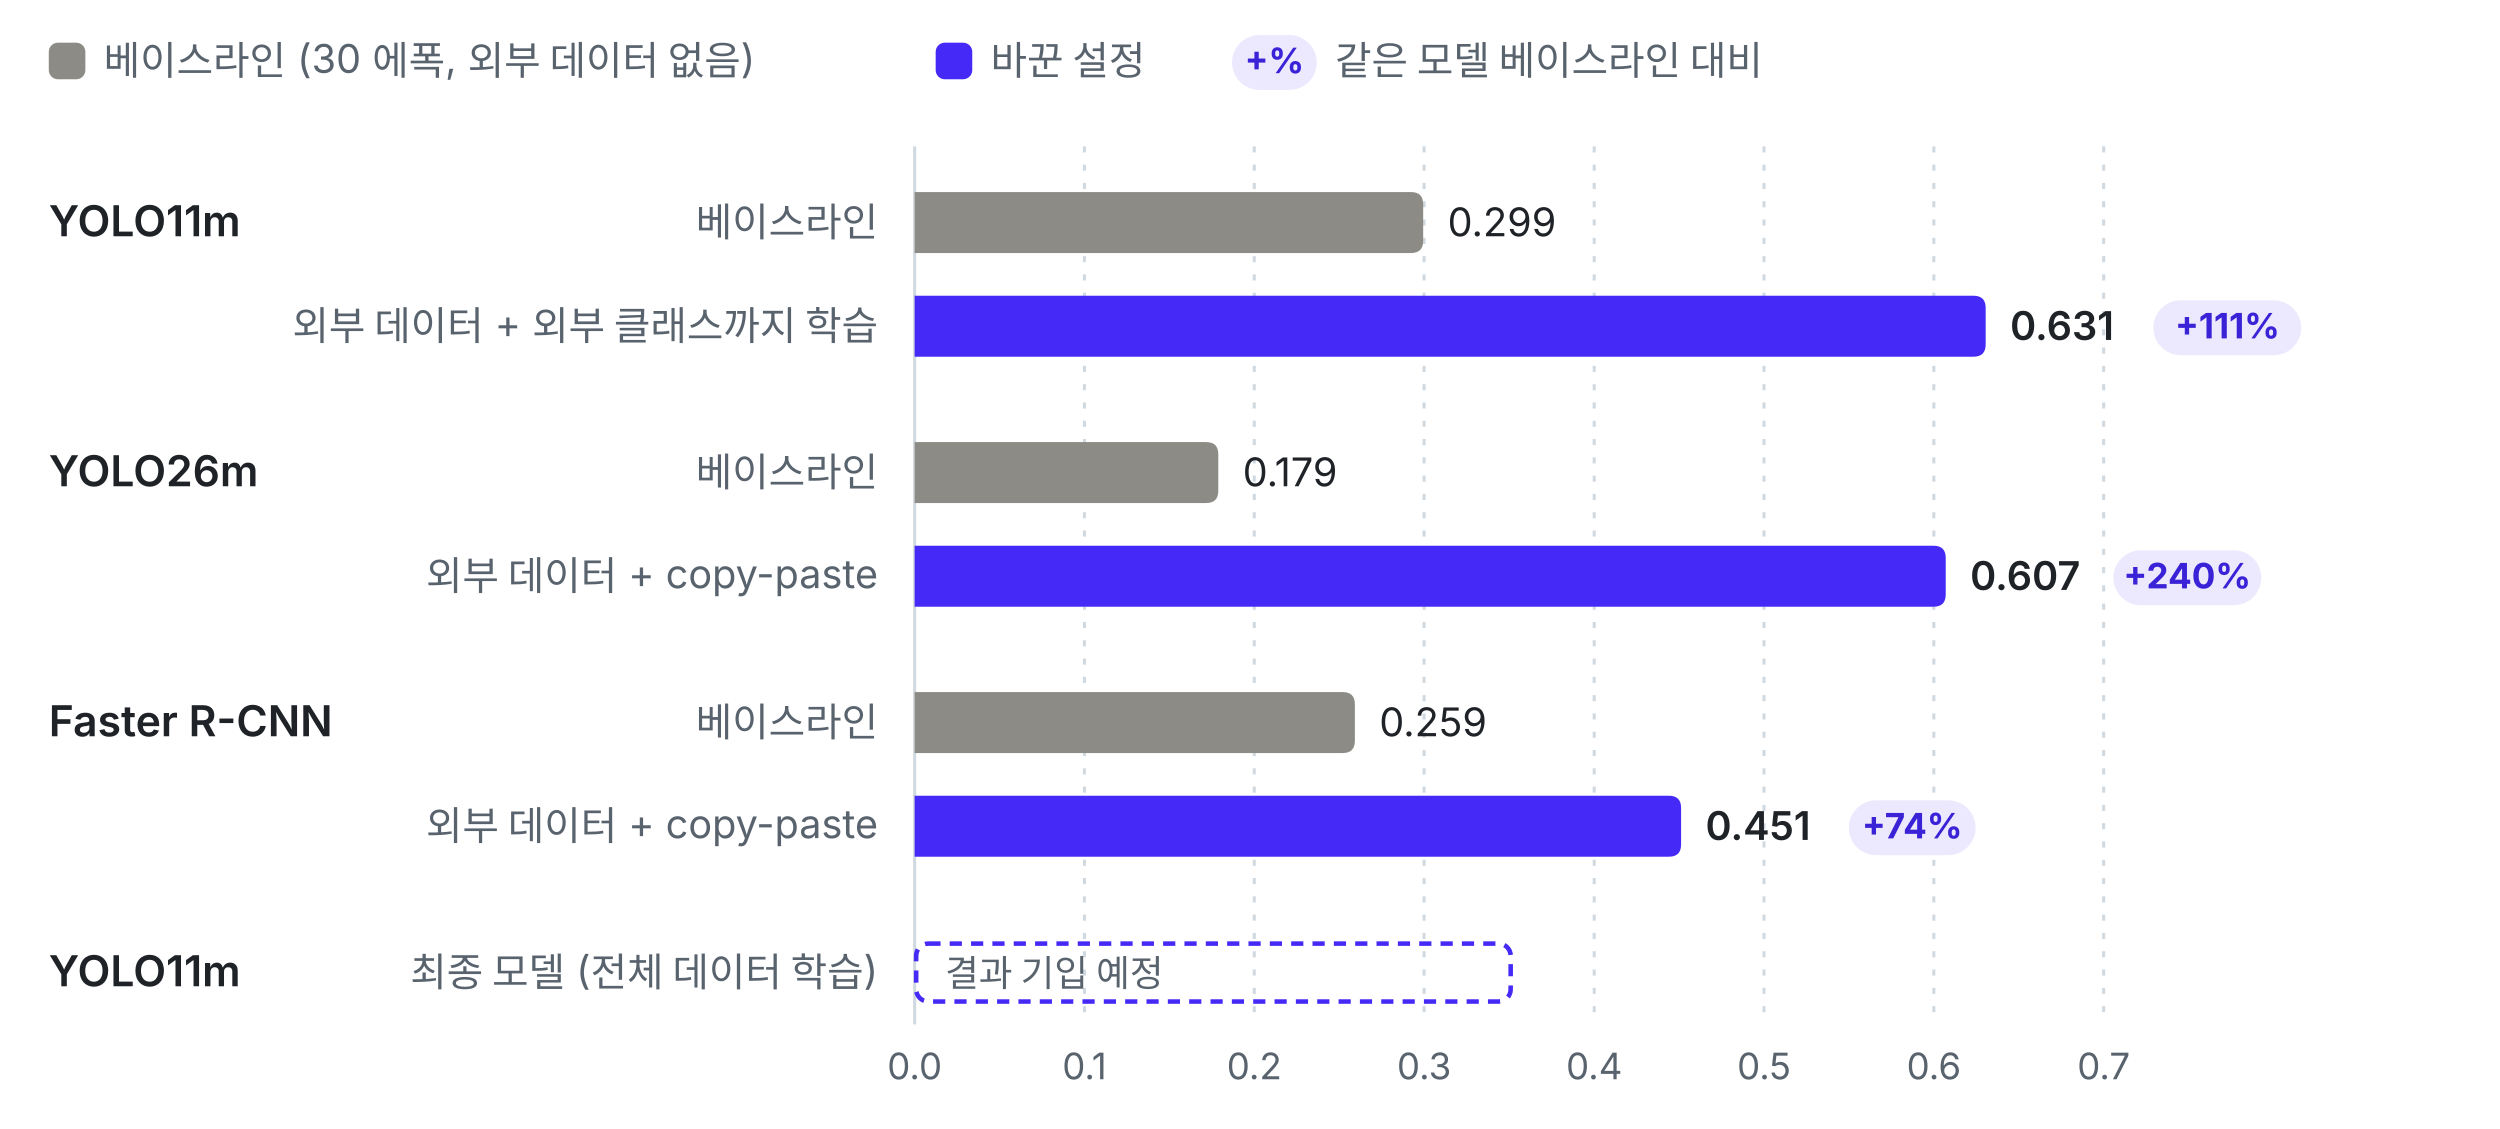
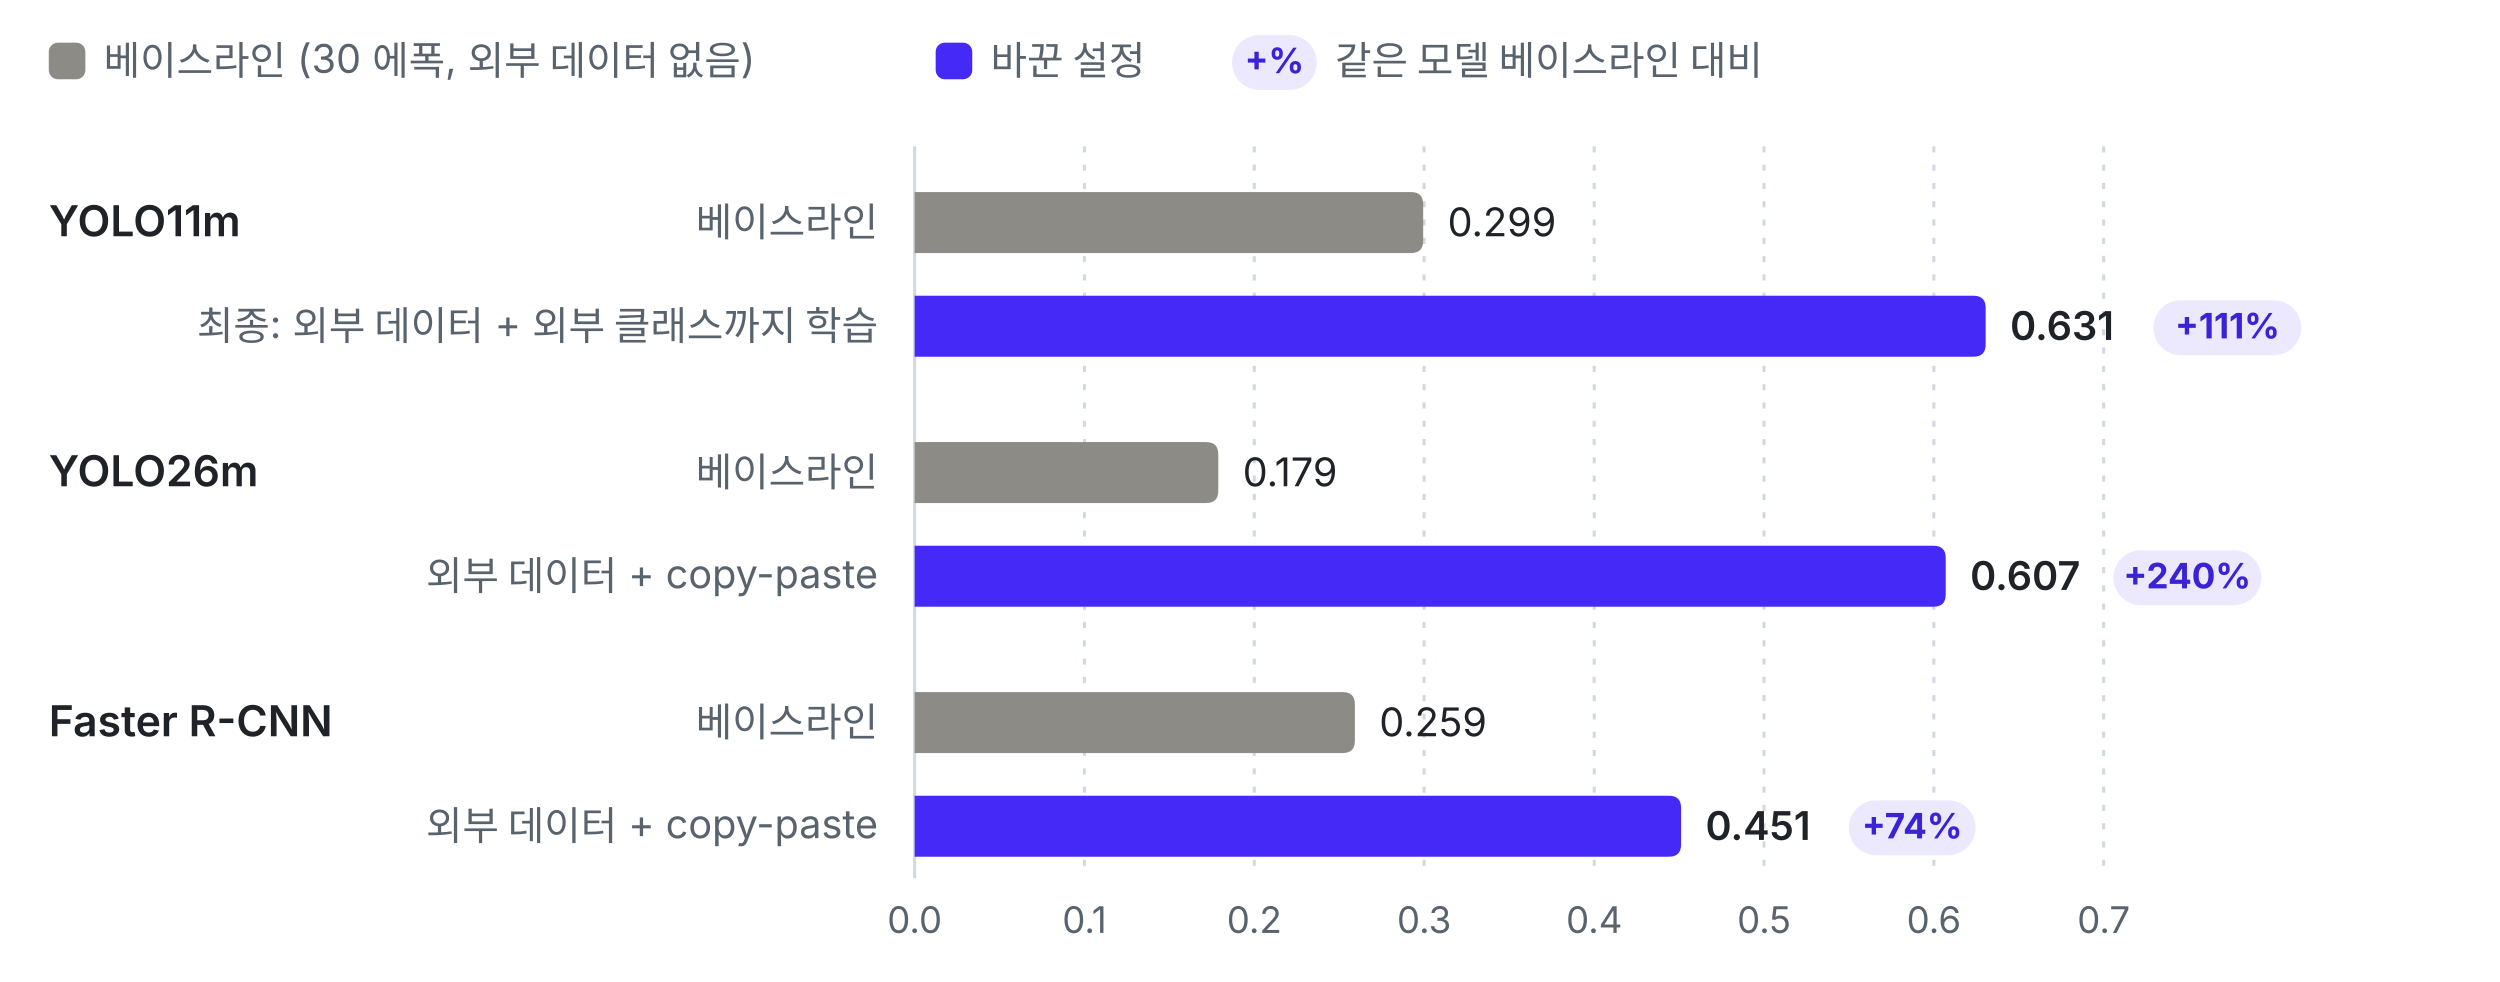
- <svg xmlns="http://www.w3.org/2000/svg" width="820" height="370" viewBox="0 0 820 370" font-family="-apple-system, BlinkMacSystemFont, 'Apple SD Gothic Neo', 'Malgun Gothic', 'Noto Sans KR', 'Segoe UI', sans-serif" role="img" aria-label="모델·설정별 Kaggle mAP@[0.75:0.95] 막대그래프">
+ <svg xmlns="http://www.w3.org/2000/svg" width="820" height="322" viewBox="0 0 820 322" font-family="-apple-system, BlinkMacSystemFont, 'Apple SD Gothic Neo', 'Malgun Gothic', 'Noto Sans KR', 'Segoe UI', sans-serif" role="img" aria-label="모델·설정별 Kaggle mAP@[0.75:0.95] 막대그래프">
  <rect x="16" y="14" width="12" height="12" rx="3" fill="#8c8b85" />
  <text x="34" y="24.5" font-size="13" fill="#59636e">베이스라인 (30 에폭, 외부 데이터 없음)</text>
  <rect x="306.9" y="14" width="12" height="12" rx="3" fill="#452AF7" />
  <text x="324.9" y="24.5" font-size="13" fill="#59636e">바꾼 설정</text>
  <rect x="404.1" y="11.5" width="27.8" height="18" rx="9.0" fill="#ECE9FE" />
  <text x="418.0" y="24.0" font-size="11.5" font-weight="700" fill="#3A22D6" text-anchor="middle">+%</text>
  <text x="437.9" y="24.5" font-size="13" fill="#59636e">같은 모델 베이스라인 대비</text>
-   <line x1="300.0" y1="48" x2="300.0" y2="336" stroke="#d1d9e0" stroke-width="1" />
-   <text x="300.0" y="354" font-size="12" fill="#59636e" text-anchor="middle">0.0</text>
-   <line x1="355.7" y1="48" x2="355.7" y2="336" stroke="#d1d9e0" stroke-width="1" stroke-dasharray="2 4" />
-   <text x="355.7" y="354" font-size="12" fill="#59636e" text-anchor="middle">0.1</text>
-   <line x1="411.4" y1="48" x2="411.4" y2="336" stroke="#d1d9e0" stroke-width="1" stroke-dasharray="2 4" />
-   <text x="411.4" y="354" font-size="12" fill="#59636e" text-anchor="middle">0.2</text>
-   <line x1="467.1" y1="48" x2="467.1" y2="336" stroke="#d1d9e0" stroke-width="1" stroke-dasharray="2 4" />
-   <text x="467.1" y="354" font-size="12" fill="#59636e" text-anchor="middle">0.3</text>
-   <line x1="522.9" y1="48" x2="522.9" y2="336" stroke="#d1d9e0" stroke-width="1" stroke-dasharray="2 4" />
-   <text x="522.9" y="354" font-size="12" fill="#59636e" text-anchor="middle">0.4</text>
-   <line x1="578.6" y1="48" x2="578.6" y2="336" stroke="#d1d9e0" stroke-width="1" stroke-dasharray="2 4" />
-   <text x="578.6" y="354" font-size="12" fill="#59636e" text-anchor="middle">0.5</text>
-   <line x1="634.3" y1="48" x2="634.3" y2="336" stroke="#d1d9e0" stroke-width="1" stroke-dasharray="2 4" />
-   <text x="634.3" y="354" font-size="12" fill="#59636e" text-anchor="middle">0.6</text>
-   <line x1="690.0" y1="48" x2="690.0" y2="336" stroke="#d1d9e0" stroke-width="1" stroke-dasharray="2 4" />
-   <text x="690.0" y="354" font-size="12" fill="#59636e" text-anchor="middle">0.7</text>
+   <line x1="300.0" y1="48" x2="300.0" y2="288" stroke="#d1d9e0" stroke-width="1" />
+   <text x="300.0" y="306" font-size="12" fill="#59636e" text-anchor="middle">0.0</text>
+   <line x1="355.7" y1="48" x2="355.7" y2="288" stroke="#d1d9e0" stroke-width="1" stroke-dasharray="2 4" />
+   <text x="355.7" y="306" font-size="12" fill="#59636e" text-anchor="middle">0.1</text>
+   <line x1="411.4" y1="48" x2="411.4" y2="288" stroke="#d1d9e0" stroke-width="1" stroke-dasharray="2 4" />
+   <text x="411.4" y="306" font-size="12" fill="#59636e" text-anchor="middle">0.2</text>
+   <line x1="467.1" y1="48" x2="467.1" y2="288" stroke="#d1d9e0" stroke-width="1" stroke-dasharray="2 4" />
+   <text x="467.1" y="306" font-size="12" fill="#59636e" text-anchor="middle">0.3</text>
+   <line x1="522.9" y1="48" x2="522.9" y2="288" stroke="#d1d9e0" stroke-width="1" stroke-dasharray="2 4" />
+   <text x="522.9" y="306" font-size="12" fill="#59636e" text-anchor="middle">0.4</text>
+   <line x1="578.6" y1="48" x2="578.6" y2="288" stroke="#d1d9e0" stroke-width="1" stroke-dasharray="2 4" />
+   <text x="578.6" y="306" font-size="12" fill="#59636e" text-anchor="middle">0.5</text>
+   <line x1="634.3" y1="48" x2="634.3" y2="288" stroke="#d1d9e0" stroke-width="1" stroke-dasharray="2 4" />
+   <text x="634.3" y="306" font-size="12" fill="#59636e" text-anchor="middle">0.6</text>
+   <line x1="690.0" y1="48" x2="690.0" y2="288" stroke="#d1d9e0" stroke-width="1" stroke-dasharray="2 4" />
+   <text x="690.0" y="306" font-size="12" fill="#59636e" text-anchor="middle">0.7</text>
  <text x="16" y="77.5" font-size="14" font-weight="600" fill="#1f2328">YOLO11m</text>
  <text x="288" y="77.5" font-size="13" fill="#59636e" text-anchor="end">베이스라인</text>
  <path d="M300.0,63.0 H462.8 Q466.8,63.0 466.8,67.0 V79.0 Q466.8,83.0 462.8,83.0 H300.0 Z" fill="#8c8b85" />
  <text x="474.8" y="77.5" font-size="13" font-weight="400" fill="#1f2328">0.299</text>
-   <text x="288" y="111.5" font-size="13" fill="#59636e" text-anchor="end">외부 데이터 + 외부 클래스까지 학습</text>
+   <text x="288" y="111.5" font-size="13" fill="#59636e" text-anchor="end">최종: 외부 데이터 + 외부 클래스까지 학습</text>
  <path d="M300.0,97.0 H647.3 Q651.3,97.0 651.3,101.0 V113.0 Q651.3,117.0 647.3,117.0 H300.0 Z" fill="#452AF7" />
  <text x="659.3" y="111.5" font-size="13" font-weight="600" fill="#1f2328">0.631</text>
  <rect x="706.3" y="98.5" width="48.5" height="18" rx="9.0" fill="#ECE9FE" />
  <text x="730.6" y="111.0" font-size="11.5" font-weight="700" fill="#3A22D6" text-anchor="middle">+111%</text>
  <text x="16" y="159.5" font-size="14" font-weight="600" fill="#1f2328">YOLO26m</text>
  <text x="288" y="159.5" font-size="13" fill="#59636e" text-anchor="end">베이스라인</text>
  <path d="M300.0,145.0 H395.6 Q399.6,145.0 399.6,149.0 V161.0 Q399.6,165.0 395.6,165.0 H300.0 Z" fill="#8c8b85" />
  <text x="407.6" y="159.5" font-size="13" font-weight="400" fill="#1f2328">0.179</text>
  <text x="288" y="193.5" font-size="13" fill="#59636e" text-anchor="end">외부 데이터 + copy-paste</text>
  <path d="M300.0,179.0 H634.2 Q638.2,179.0 638.2,183.0 V195.0 Q638.2,199.0 634.2,199.0 H300.0 Z" fill="#452AF7" />
  <text x="646.2" y="193.5" font-size="13" font-weight="600" fill="#1f2328">0.607</text>
  <rect x="693.2" y="180.5" width="48.5" height="18" rx="9.0" fill="#ECE9FE" />
  <text x="717.4" y="193.0" font-size="11.5" font-weight="700" fill="#3A22D6" text-anchor="middle">+240%</text>
  <text x="16" y="241.5" font-size="14" font-weight="600" fill="#1f2328">Faster R-CNN</text>
  <text x="288" y="241.5" font-size="13" fill="#59636e" text-anchor="end">베이스라인</text>
  <path d="M300.0,227.0 H440.4 Q444.4,227.0 444.4,231.0 V243.0 Q444.4,247.0 440.4,247.0 H300.0 Z" fill="#8c8b85" />
  <text x="452.4" y="241.5" font-size="13" font-weight="400" fill="#1f2328">0.259</text>
  <text x="288" y="275.5" font-size="13" fill="#59636e" text-anchor="end">외부 데이터 + copy-paste</text>
  <path d="M300.0,261.0 H547.4 Q551.4,261.0 551.4,265.0 V277.0 Q551.4,281.0 547.4,281.0 H300.0 Z" fill="#452AF7" />
  <text x="559.4" y="275.5" font-size="13" font-weight="600" fill="#1f2328">0.451</text>
  <rect x="606.4" y="262.5" width="41.6" height="18" rx="9.0" fill="#ECE9FE" />
  <text x="627.2" y="275.0" font-size="11.5" font-weight="700" fill="#3A22D6" text-anchor="middle">+74%</text>
-   <text x="16" y="323.5" font-size="14" font-weight="600" fill="#1f2328">YOLO11m</text>
-   <text x="288" y="323.5" font-size="13" fill="#59636e" text-anchor="end">최종 모델 (전체 데이터 학습)</text>
-   <rect x="300.5" y="309.5" width="195.0" height="19" rx="4" fill="none" stroke="#452AF7" stroke-width="1.5" stroke-dasharray="4 3" />
-   <text x="310" y="323.5" font-size="12" fill="#59636e">결과 기입 예정</text>
</svg>
